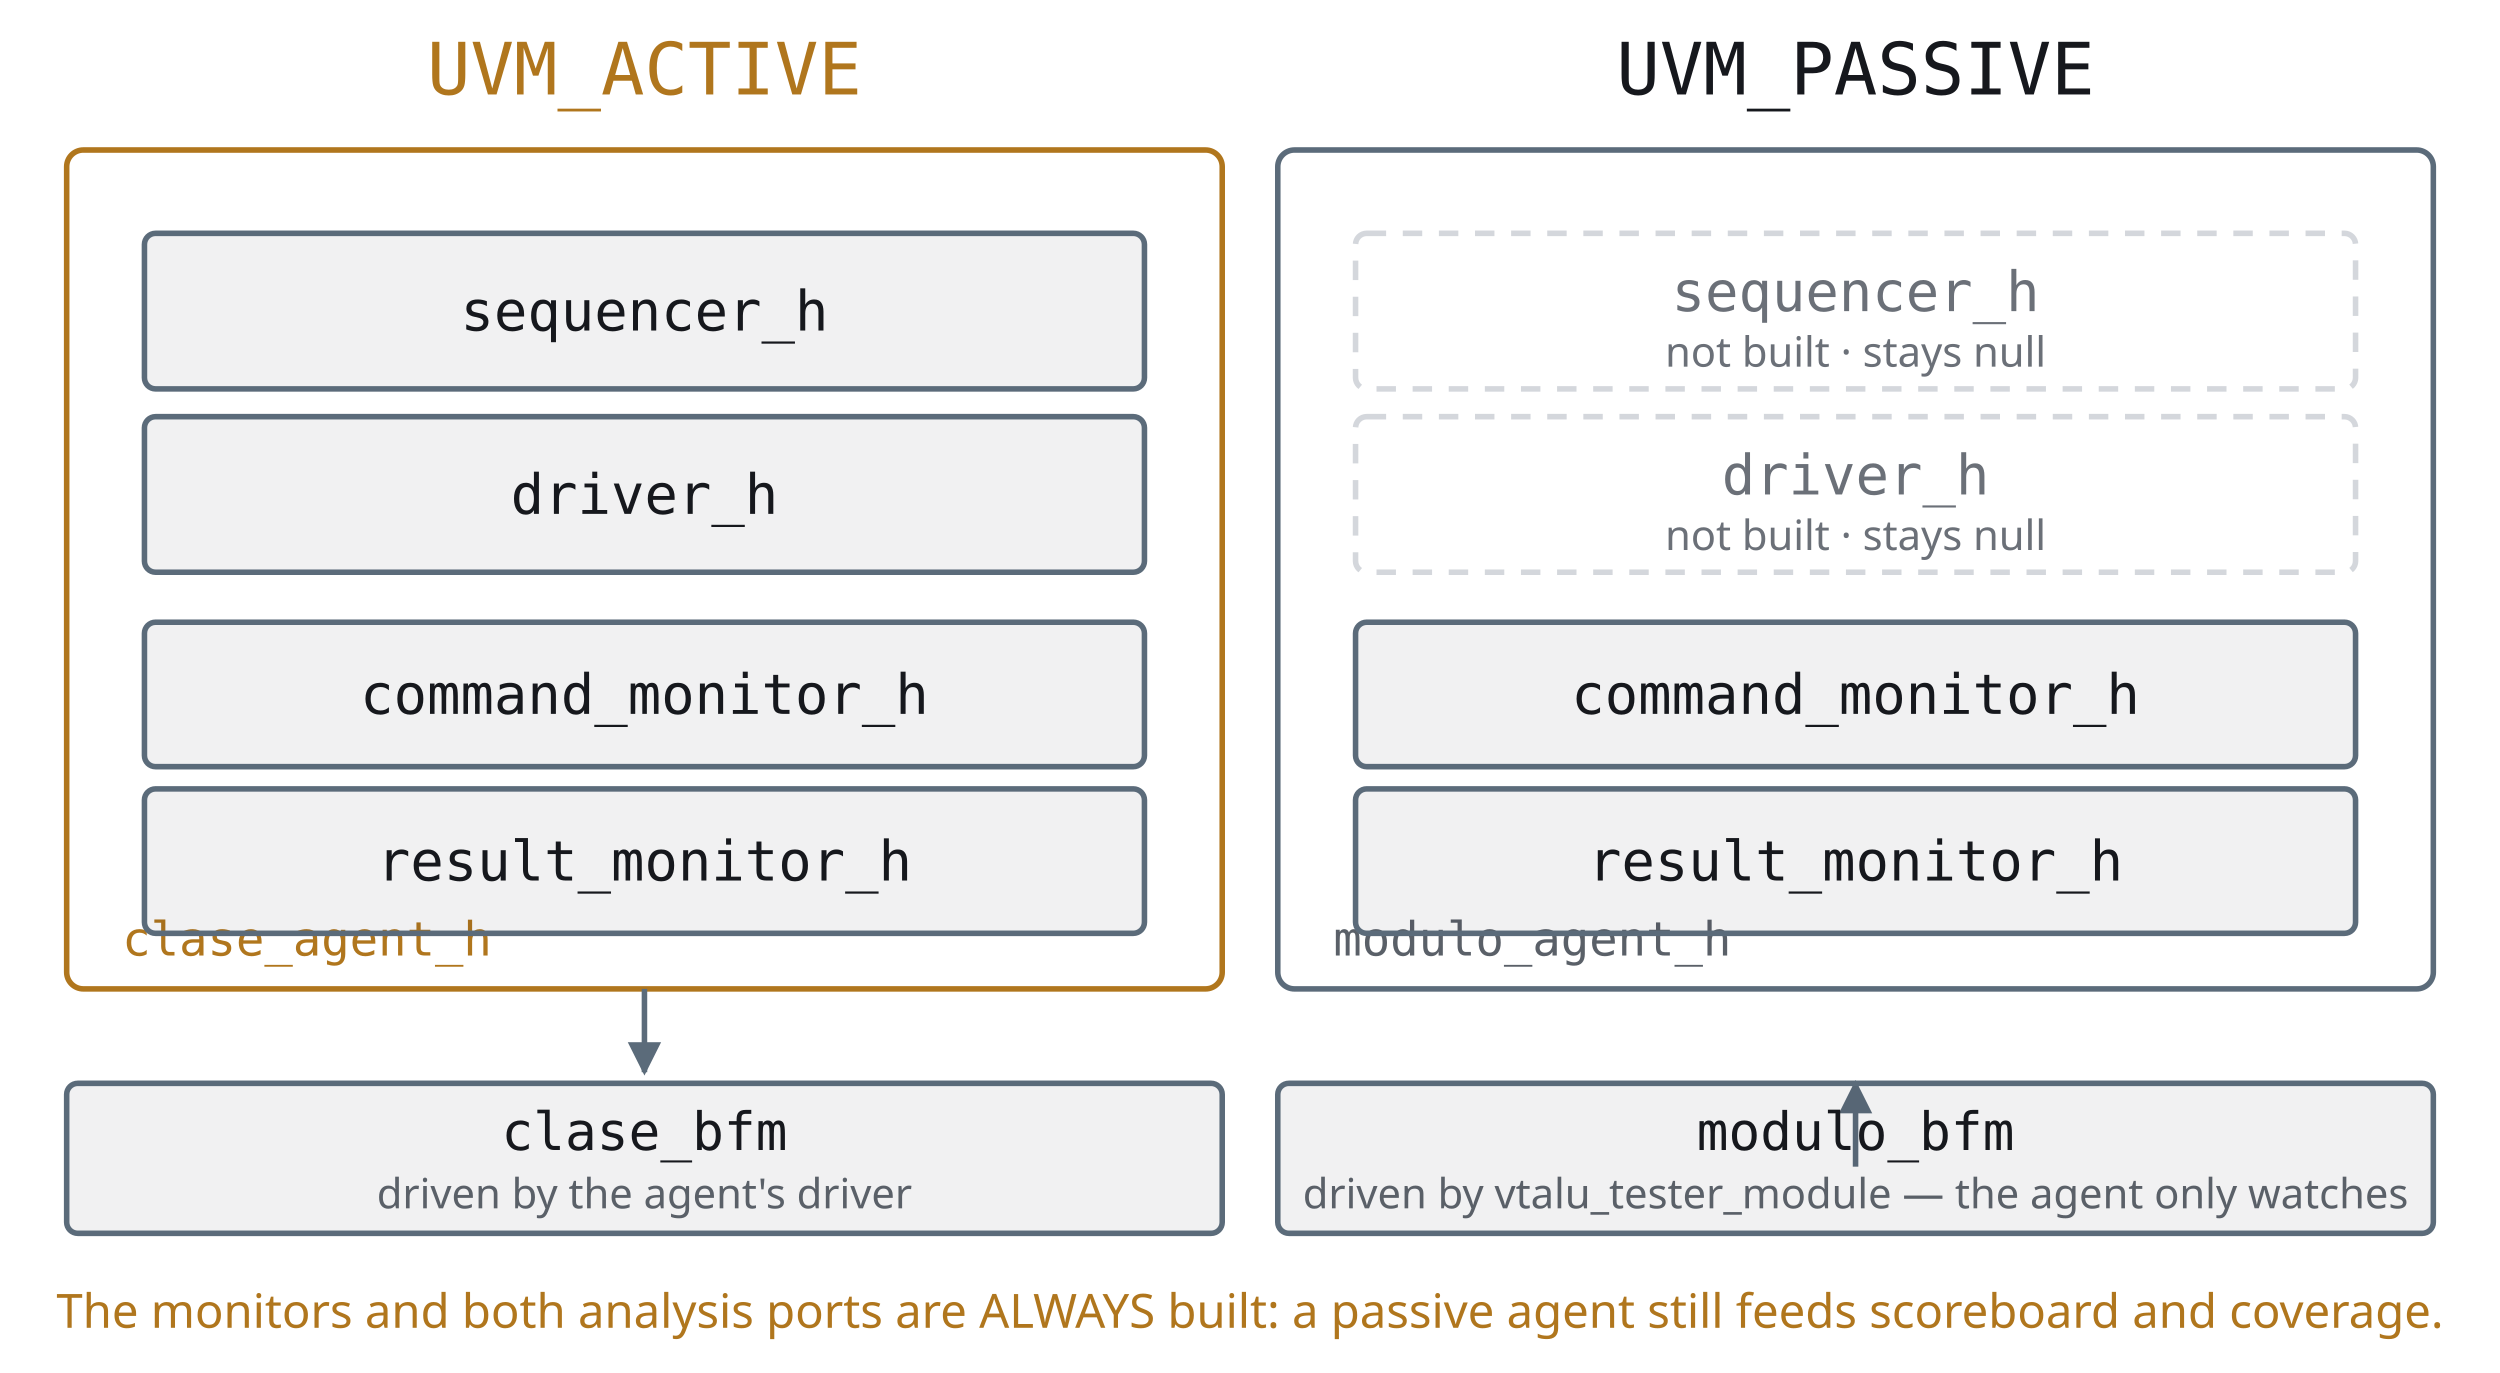
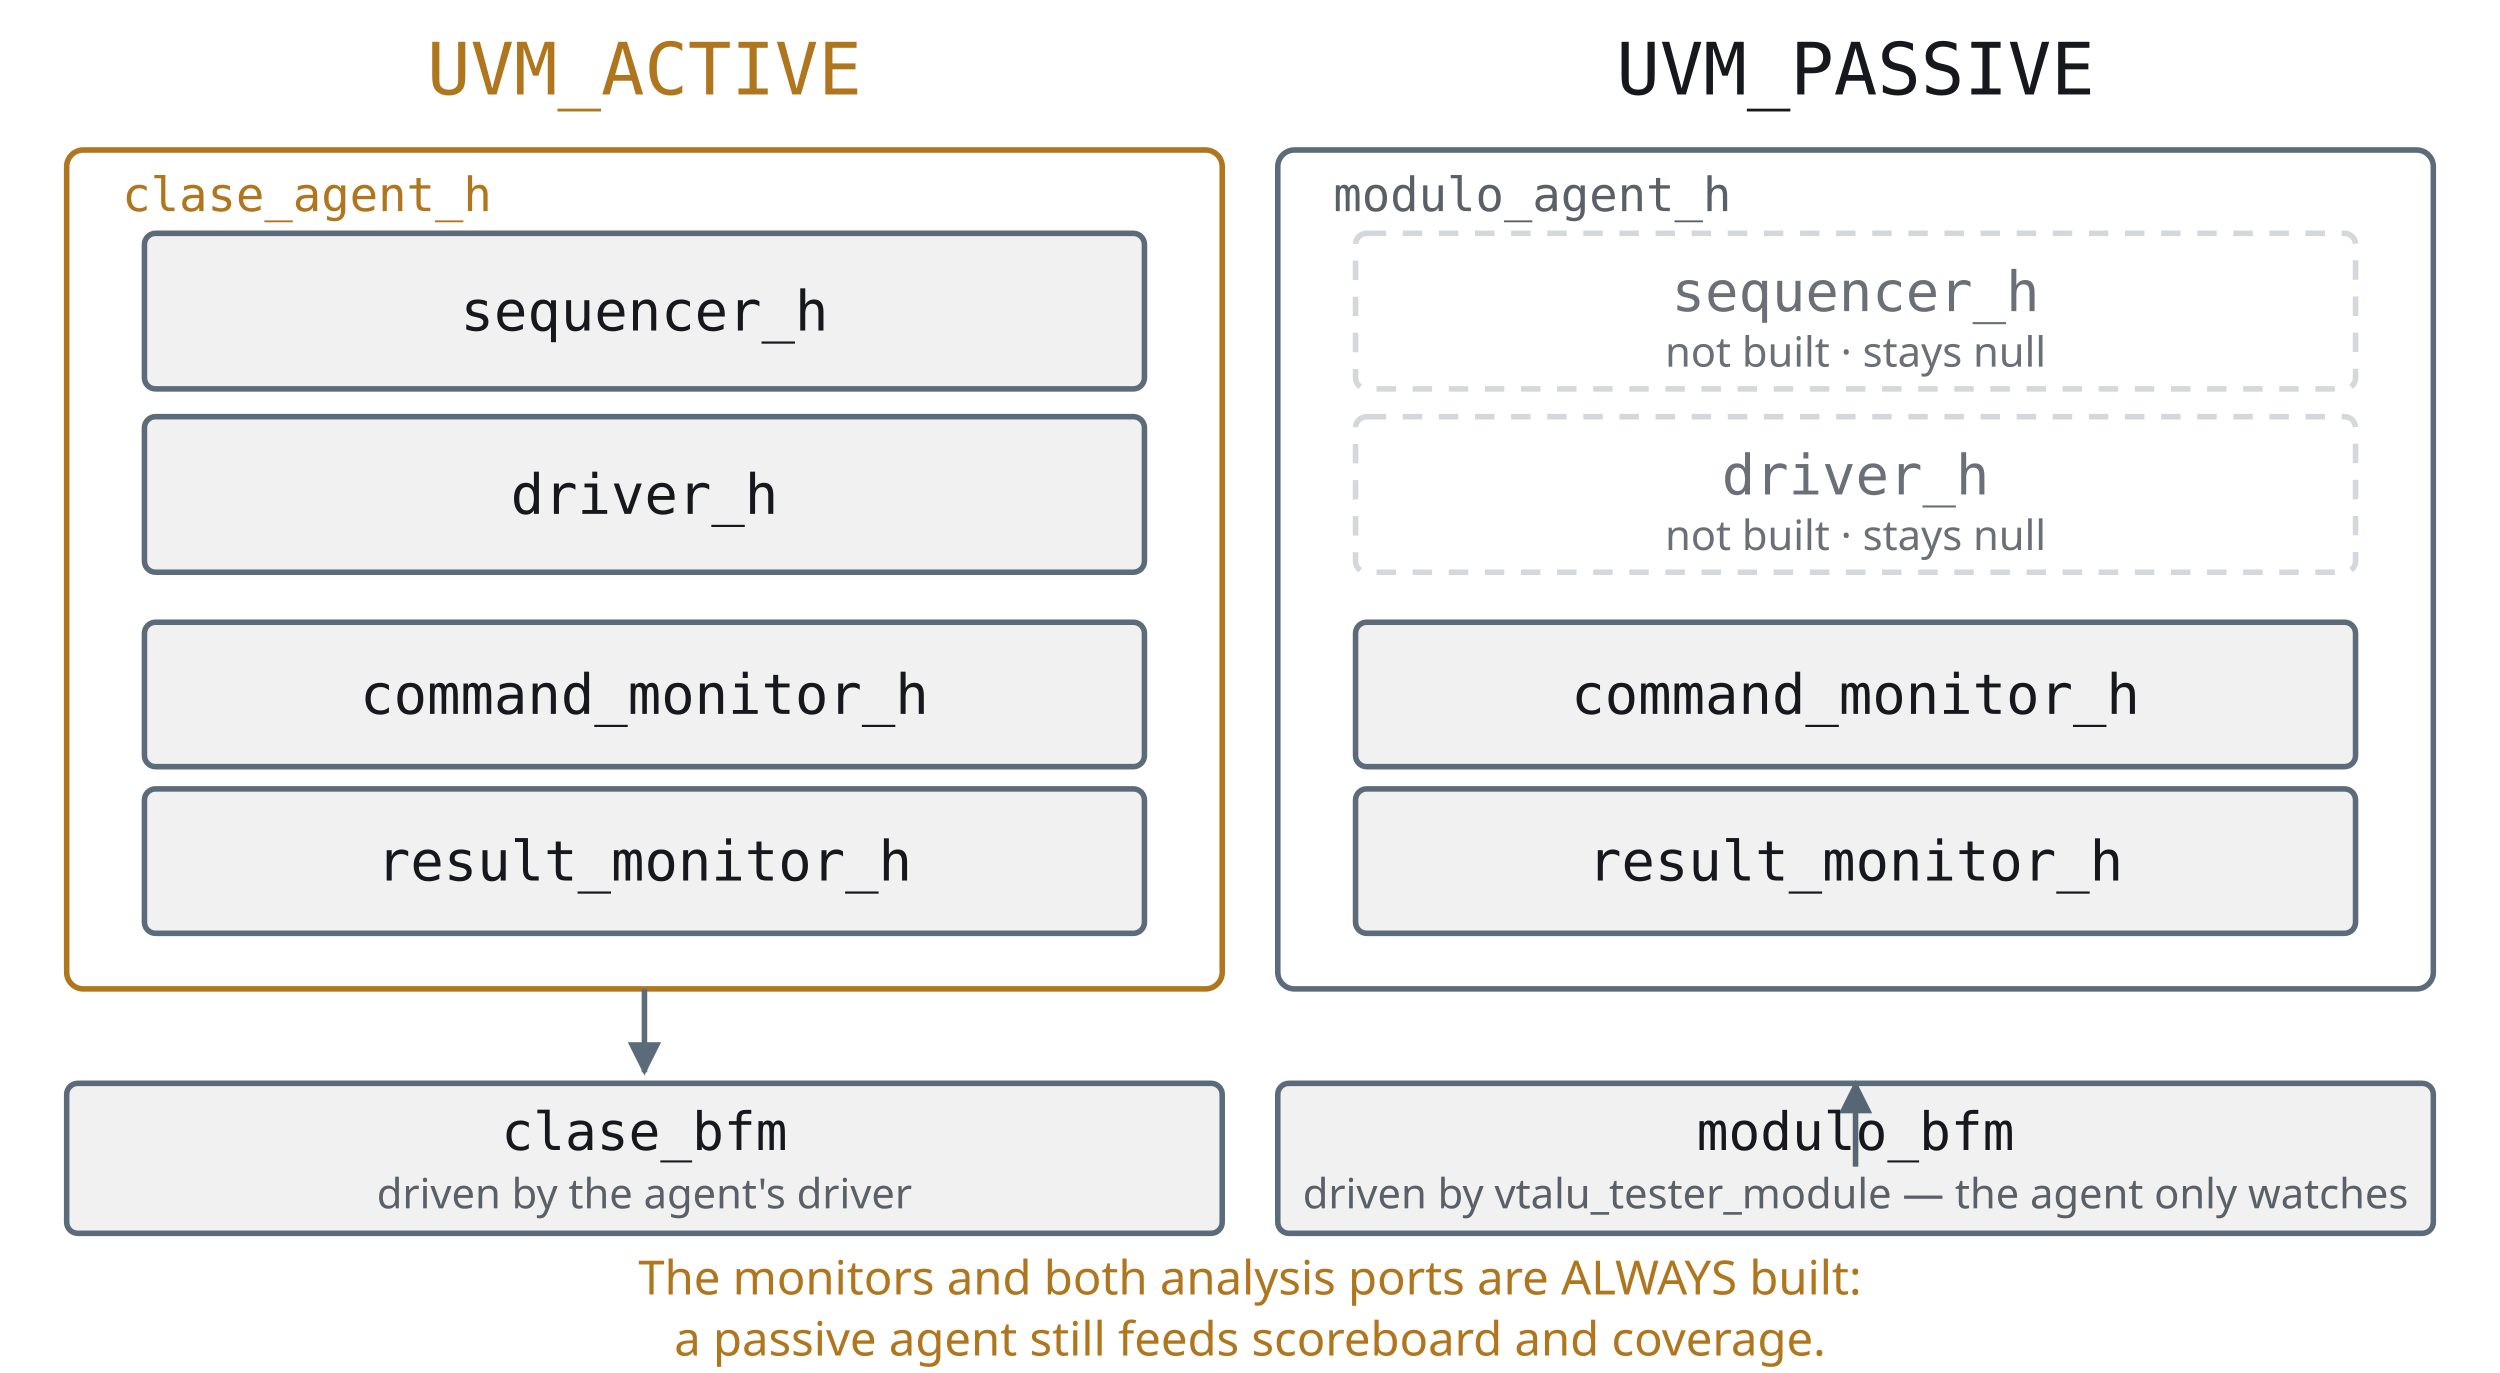
<svg xmlns="http://www.w3.org/2000/svg" viewBox="0 0 900 494" font-family="IBM Plex Sans, system-ui, sans-serif">
  <defs>
    <marker id="a" viewBox="0 0 10 10" refX="9" refY="5" markerWidth="6" markerHeight="6" orient="auto-start-reverse">
      <path d="M0,0 L10,5 L0,10 z" fill="#5b6b7a" />
    </marker>
  </defs>
  <text x="232" y="34" fill="#b0761d" font-size="26" text-anchor="middle" font-family="IBM Plex Mono, ui-monospace, monospace">UVM_ACTIVE</text>
  <text x="668" y="34" fill="#16181d" font-size="26" text-anchor="middle" font-family="IBM Plex Mono, ui-monospace, monospace">UVM_PASSIVE</text>
  <rect x="24" y="54" width="416" height="302" rx="6" fill="none" stroke="#b0761d" stroke-width="2" />
-   <text x="44" y="344" fill="#b0761d" font-size="17" font-family="IBM Plex Mono, ui-monospace, monospace">clase_agent_h</text>
+   <text x="44" y="76" fill="#b0761d" font-size="17" font-family="IBM Plex Mono, ui-monospace, monospace">clase_agent_h</text>
  <rect x="52" y="84" width="360" height="56" rx="4" fill="#16181d" opacity="0.06" />
  <rect x="52" y="84" width="360" height="56" rx="4" fill="none" stroke="#5b6b7a" stroke-width="2" />
  <text x="232" y="119" fill="#16181d" font-size="20" text-anchor="middle" font-family="IBM Plex Mono, ui-monospace, monospace">sequencer_h</text>
  <rect x="52" y="150" width="360" height="56" rx="4" fill="#16181d" opacity="0.06" />
  <rect x="52" y="150" width="360" height="56" rx="4" fill="none" stroke="#5b6b7a" stroke-width="2" />
  <text x="232" y="185" fill="#16181d" font-size="20" text-anchor="middle" font-family="IBM Plex Mono, ui-monospace, monospace">driver_h</text>
  <rect x="52" y="224" width="360" height="52" rx="4" fill="#16181d" opacity="0.06" />
  <rect x="52" y="224" width="360" height="52" rx="4" fill="none" stroke="#5b6b7a" stroke-width="2" />
  <text x="232" y="257" fill="#16181d" font-size="20" text-anchor="middle" font-family="IBM Plex Mono, ui-monospace, monospace">command_monitor_h</text>
  <rect x="52" y="284" width="360" height="52" rx="4" fill="#16181d" opacity="0.06" />
  <rect x="52" y="284" width="360" height="52" rx="4" fill="none" stroke="#5b6b7a" stroke-width="2" />
  <text x="232" y="317" fill="#16181d" font-size="20" text-anchor="middle" font-family="IBM Plex Mono, ui-monospace, monospace">result_monitor_h</text>
  <rect x="460" y="54" width="416" height="302" rx="6" fill="none" stroke="#5b6b7a" stroke-width="2" />
-   <text x="480" y="344" fill="#5a6068" font-size="17" font-family="IBM Plex Mono, ui-monospace, monospace">modulo_agent_h</text>
+   <text x="480" y="76" fill="#5a6068" font-size="17" font-family="IBM Plex Mono, ui-monospace, monospace">modulo_agent_h</text>
  <rect x="488" y="84" width="360" height="56" rx="4" fill="none" stroke="#d4d7dc" stroke-width="2" stroke-dasharray="7 6" />
  <text x="668" y="112" fill="#6b7078" font-size="20" text-anchor="middle" font-family="IBM Plex Mono, ui-monospace, monospace">sequencer_h</text>
  <text x="668" y="132" fill="#6b7078" font-size="15" text-anchor="middle">not built · stays null</text>
  <rect x="488" y="150" width="360" height="56" rx="4" fill="none" stroke="#d4d7dc" stroke-width="2" stroke-dasharray="7 6" />
  <text x="668" y="178" fill="#6b7078" font-size="20" text-anchor="middle" font-family="IBM Plex Mono, ui-monospace, monospace">driver_h</text>
  <text x="668" y="198" fill="#6b7078" font-size="15" text-anchor="middle">not built · stays null</text>
  <rect x="488" y="224" width="360" height="52" rx="4" fill="#16181d" opacity="0.06" />
  <rect x="488" y="224" width="360" height="52" rx="4" fill="none" stroke="#5b6b7a" stroke-width="2" />
  <text x="668" y="257" fill="#16181d" font-size="20" text-anchor="middle" font-family="IBM Plex Mono, ui-monospace, monospace">command_monitor_h</text>
  <rect x="488" y="284" width="360" height="52" rx="4" fill="#16181d" opacity="0.06" />
  <rect x="488" y="284" width="360" height="52" rx="4" fill="none" stroke="#5b6b7a" stroke-width="2" />
  <text x="668" y="317" fill="#16181d" font-size="20" text-anchor="middle" font-family="IBM Plex Mono, ui-monospace, monospace">result_monitor_h</text>
  <path d="M232,356 V386" fill="none" stroke="#5b6b7a" stroke-width="2" marker-end="url(#a)" />
  <path d="M668,420 V390" fill="none" stroke="#5b6b7a" stroke-width="2" marker-end="url(#a)" />
  <rect x="24" y="390" width="416" height="54" rx="4" fill="#16181d" opacity="0.06" />
  <rect x="24" y="390" width="416" height="54" rx="4" fill="none" stroke="#5b6b7a" stroke-width="2" />
  <text x="232" y="414" fill="#16181d" font-size="19" text-anchor="middle" font-family="IBM Plex Mono, ui-monospace, monospace">clase_bfm</text>
  <text x="232" y="435" fill="#5a6068" font-size="15" text-anchor="middle">driven by the agent's driver</text>
  <rect x="460" y="390" width="416" height="54" rx="4" fill="#16181d" opacity="0.06" />
  <rect x="460" y="390" width="416" height="54" rx="4" fill="none" stroke="#5b6b7a" stroke-width="2" />
  <text x="668" y="414" fill="#16181d" font-size="19" text-anchor="middle" font-family="IBM Plex Mono, ui-monospace, monospace">modulo_bfm</text>
  <text x="668" y="435" fill="#5a6068" font-size="15" text-anchor="middle">driven by vtalu_tester_module — the agent only watches</text>
-   <text x="450" y="478" fill="#b0761d" font-size="17" text-anchor="middle">The monitors and both analysis ports are ALWAYS built: a passive agent still feeds scoreboard and coverage.</text>
+   <text x="450" y="466" fill="#b0761d" font-size="17" text-anchor="middle">The monitors and both analysis ports are ALWAYS built:</text>
+   <text x="450" y="488" fill="#b0761d" font-size="17" text-anchor="middle">a passive agent still feeds scoreboard and coverage.</text>
</svg>
